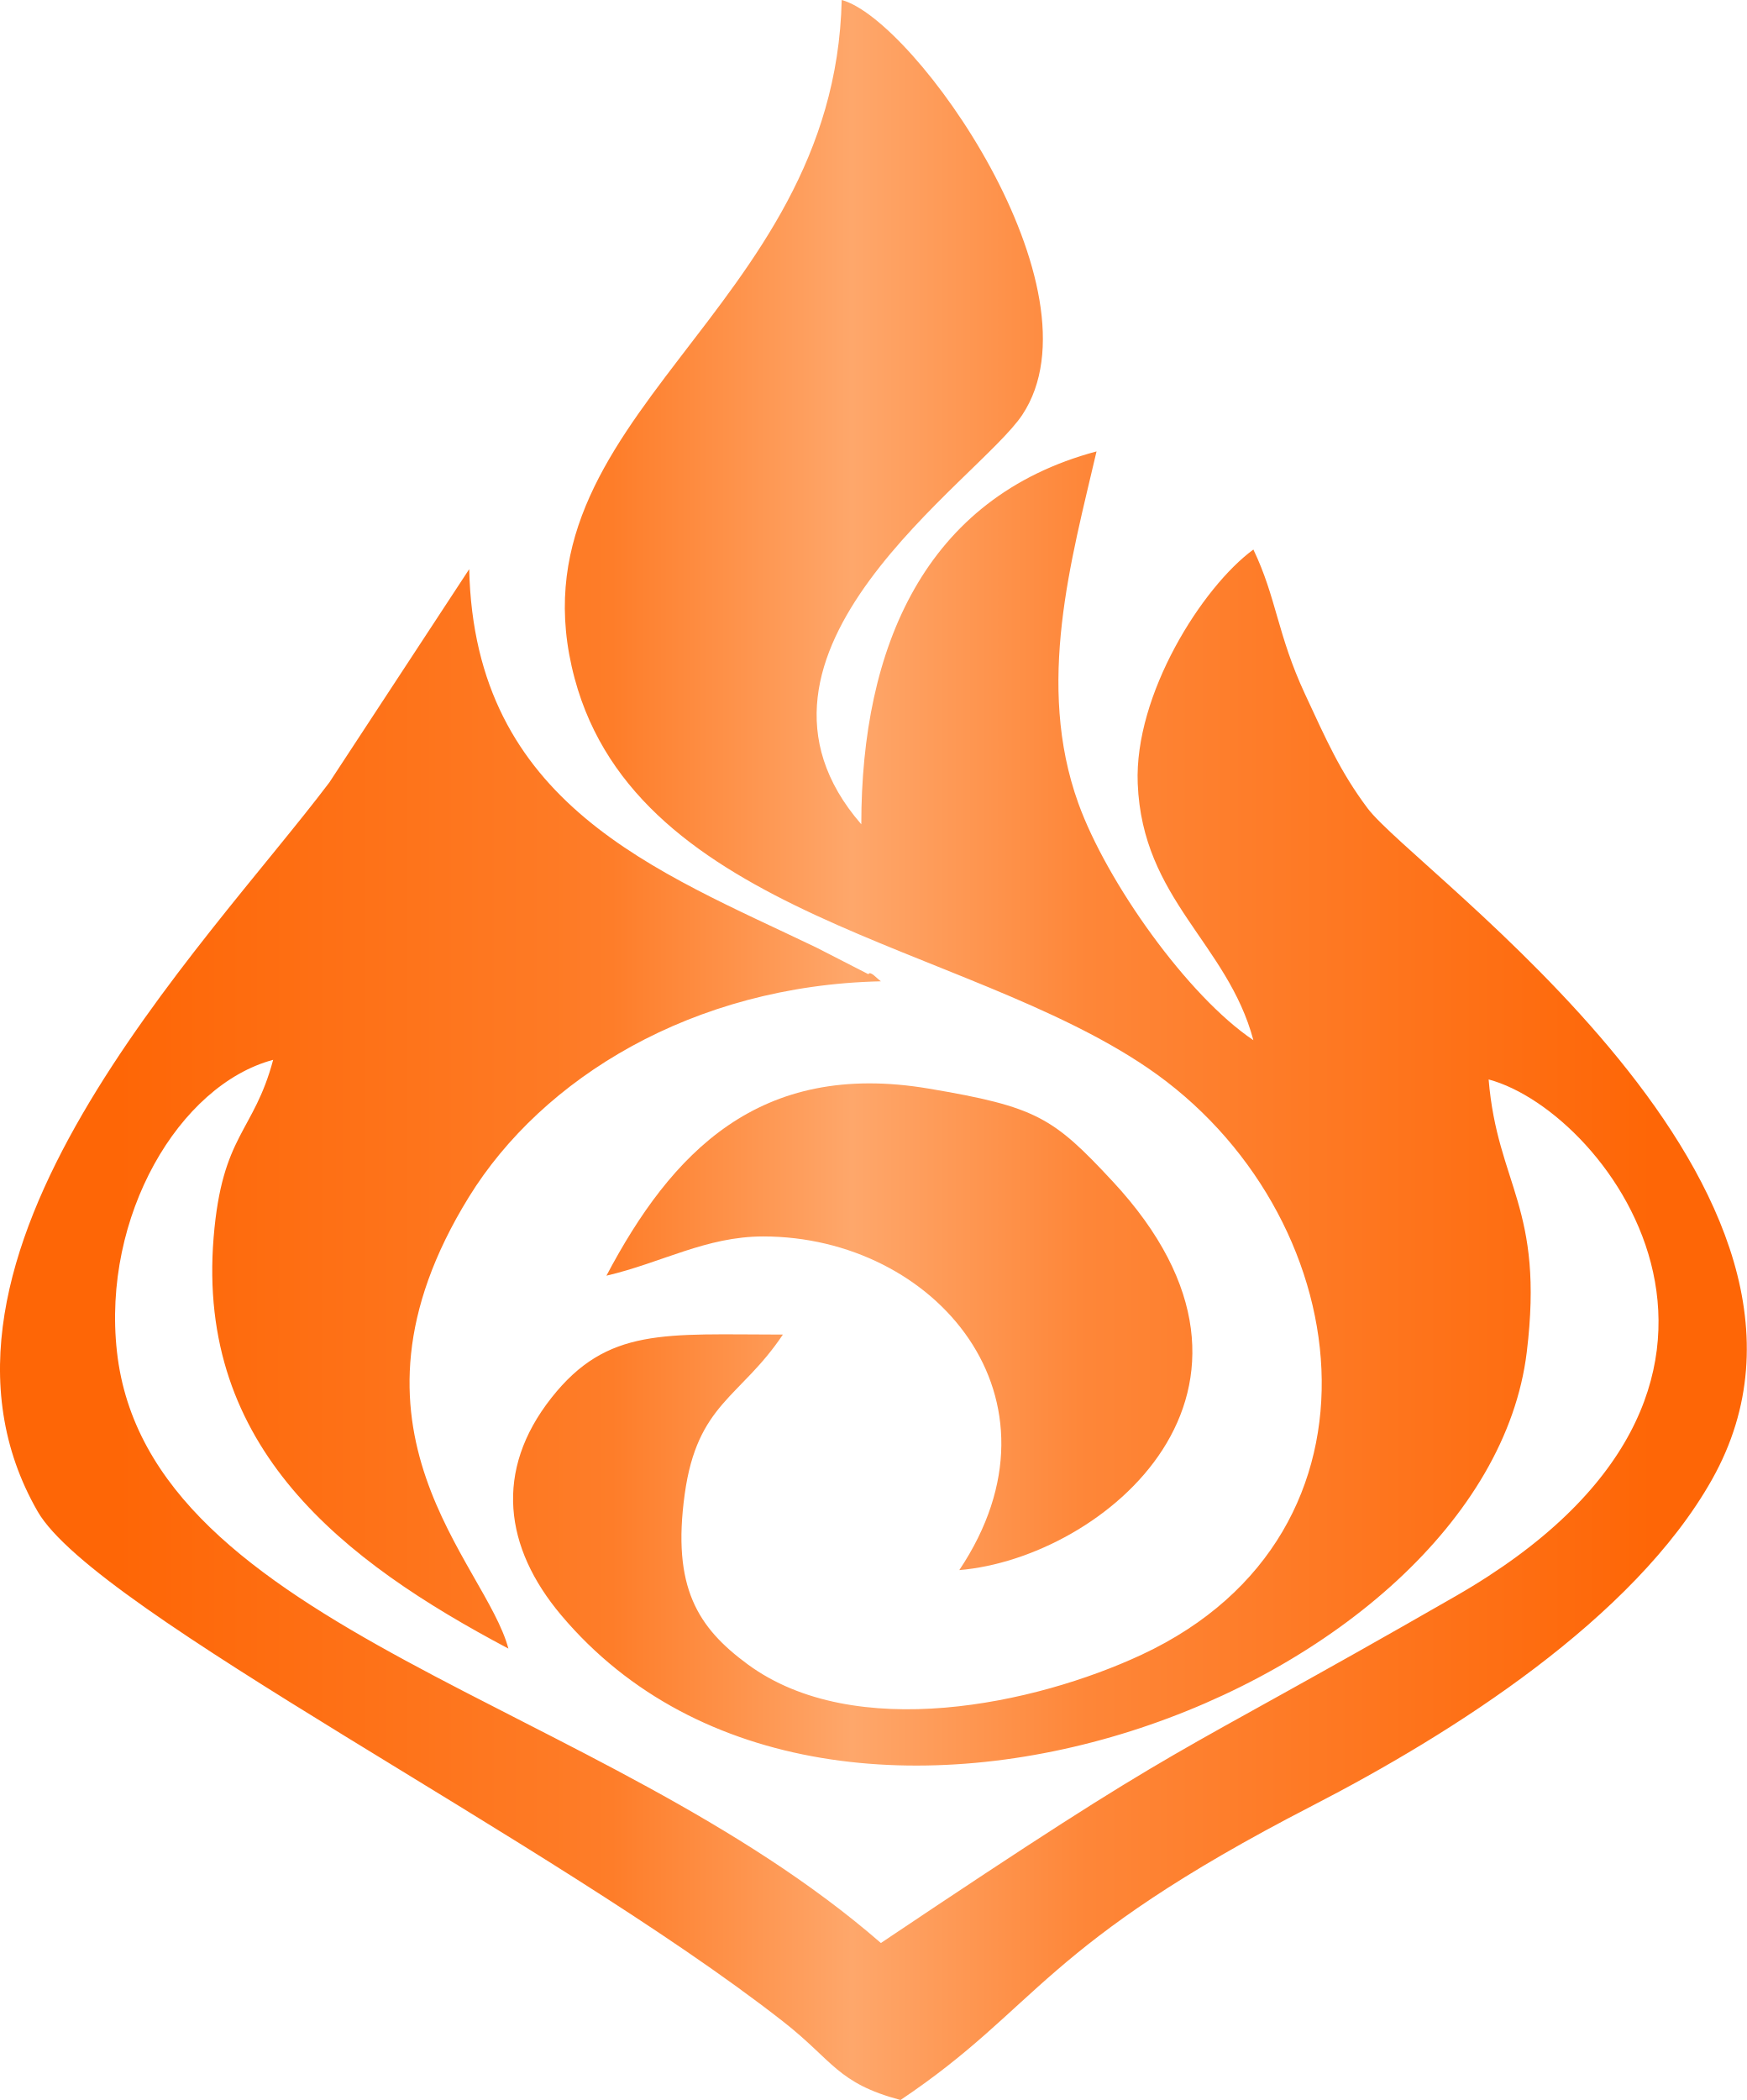
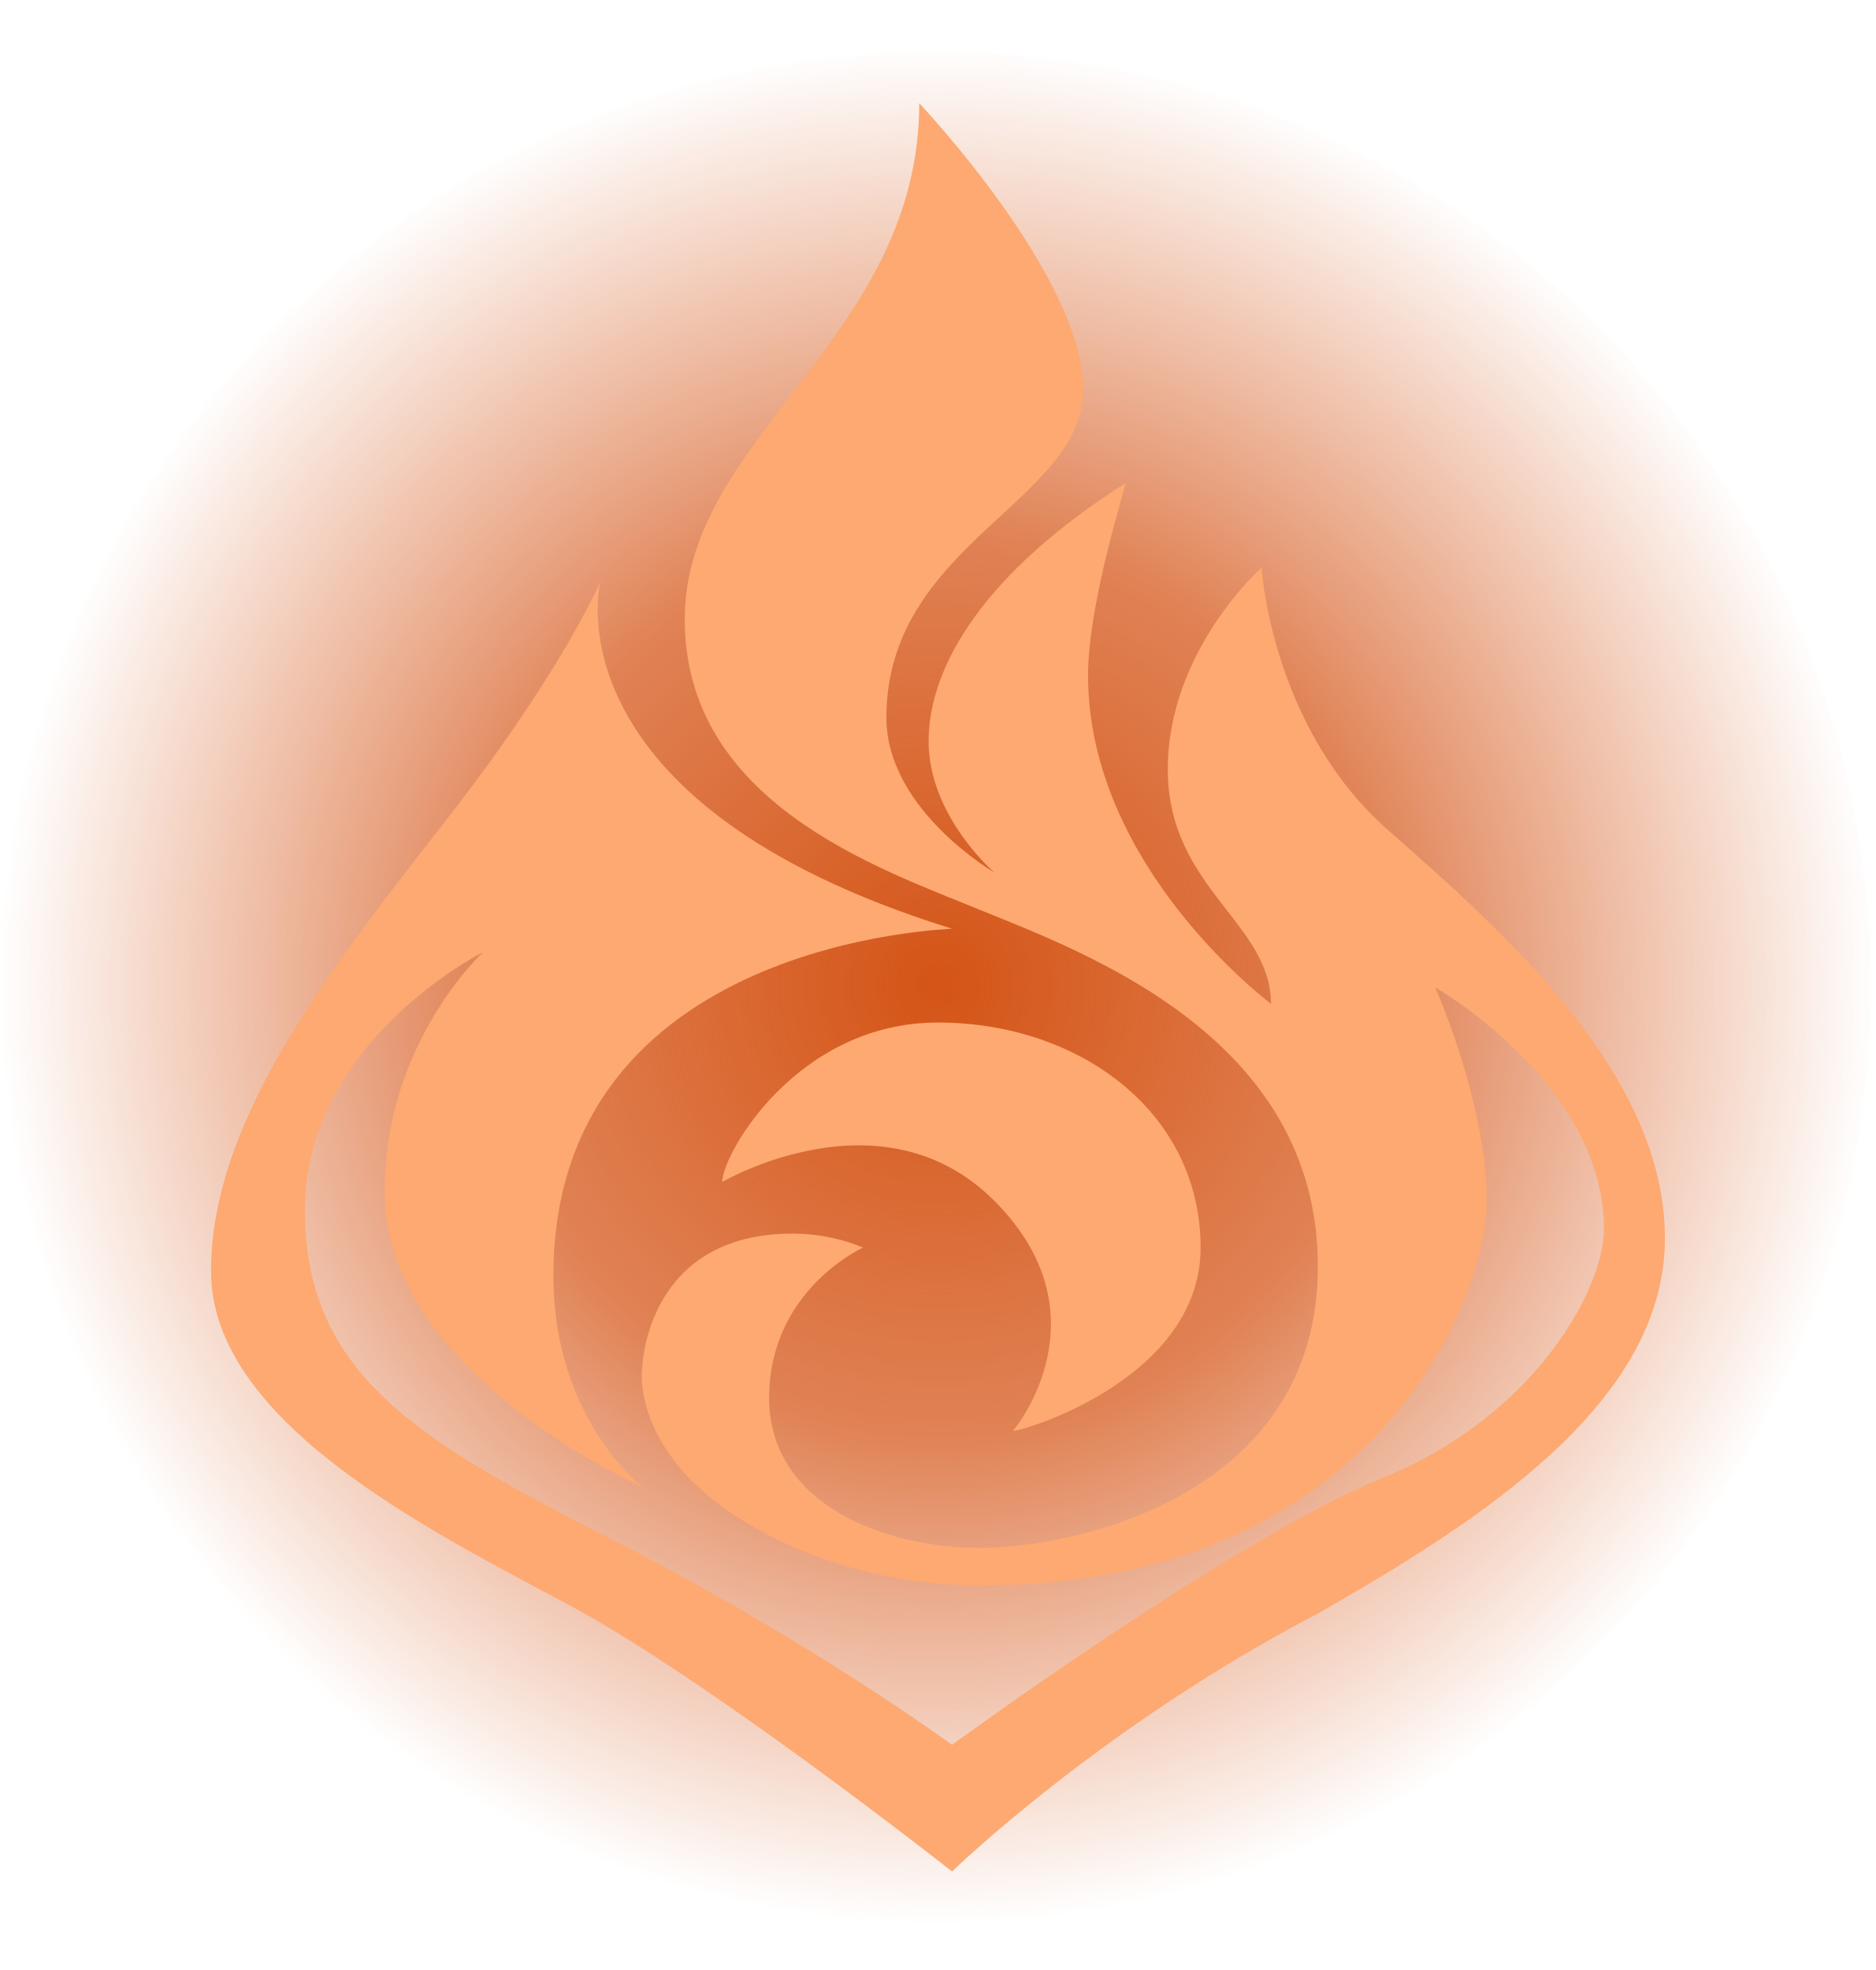
- <svg xmlns="http://www.w3.org/2000/svg" xmlns:xlink="http://www.w3.org/1999/xlink" xml:space="preserve" width="100%" height="100%" version="1.1" style="shape-rendering:geometricPrecision; text-rendering:geometricPrecision; image-rendering:optimizeQuality; fill-rule:evenodd; clip-rule:evenodd" viewBox="0 0 1101126 1323604">
+ <svg xmlns="http://www.w3.org/2000/svg" width="100%" height="100%" viewBox="0 0 400 420" version="1.1" xml:space="preserve" style="fill-rule:evenodd;clip-rule:evenodd;stroke-linejoin:round;stroke-miterlimit:2;">
+   <g transform="matrix(1,0,0,1,0,11)">
+     <circle cx="199.5" cy="199.5" r="199.5" style="fill:url(#_Radial1);" />
+   </g>
+   <path d="M196,22C196,22 231,59 231,83C231,107 189,116 189,153C189,172.638 212,186 212,186C212,186 198,174 198,158C198,142 210,122 240,103C240.207,103.207 232,128.445 232,144C232,184.962 271,214 271,214C271,196.725 249,189.293 249,164C249,138.707 269,121 269,121C269,121 271,155 296,177C321,199 355,229 355,264C355,299 316,324 281,344C234.697,368.135 203,399 203,399C203,399 151,358 121,342C91,326 45,303 45,271C45,239 70,207 95,175C120,143 128,124 128,124C128,124 116,171 203,198C203.138,198.138 118,200 118,272C118,302.646 137,317 137,317C137,317 82,293 82,254C82,222.237 103,203 103,203C103,203 65,222 65,258C65,294 91,308 132,329C173,350 203,372 203,372C203,372 263,328 295,315C327,302 342,275 342,262C342,231.08 306,210.5 306,210.5C306,210.5 317,235 317,256C317,277 293,338 209,338C179.256,338 155,325 145,313C135,301 137,291 137,291C137,291 138,263 169,263C177.724,263 184,266 184,266C184,266 164,275 164,298C164,321 189,330 209,330C229,330 281,319 281,270C281,221 231,203 209,194C187,185 146,171 146,132C146,93 196,72 196,22Z" style="fill:rgb(253,169,113);" />
+   <path d="M154,252C154,252 188,232 212,256C236,280 217,304 216,305C215,306 256,295 256,266C256,237 230,218 200,218C170,218 154,246 154,252Z" style="fill:rgb(253,169,113);" />
  <defs>
-     <style type="text/css">
-    
-     .fil0 {fill:url(#id0)}
-     .fil1 {fill:url(#id1)}
-    
-   </style>
-     <linearGradient id="id0" gradientUnits="userSpaceOnUse" x1="73720" y1="851971" x2="1043128" y2="851967">
-       <stop offset="0" style="stop-opacity:1; stop-color:#FE6606" />
-       <stop offset="0.322" style="stop-opacity:1; stop-color:#FE7D29" />
-       <stop offset="0.478" style="stop-opacity:1; stop-color:#FEA76B" />
-       <stop offset="0.631" style="stop-opacity:1; stop-color:#FE8638" />
-       <stop offset="1" style="stop-opacity:1; stop-color:#FE6606" />
-     </linearGradient>
-     <linearGradient id="id1" gradientUnits="userSpaceOnUse" xlink:href="#id0" x1="73720" y1="851971" x2="1043128" y2="851967">
-   </linearGradient>
+     <radialGradient id="_Radial1" cx="0" cy="0" r="1" gradientUnits="userSpaceOnUse" gradientTransform="matrix(200,0,0,200,200,199)">
+       <stop offset="0" style="stop-color:rgb(212,84,22);stop-opacity:1" />
+       <stop offset="0.48" style="stop-color:rgb(213,84,22);stop-opacity:0.73" />
+       <stop offset="1" style="stop-color:rgb(214,85,22);stop-opacity:0" />
+     </radialGradient>
  </defs>
-   <g id="Layer_x0020_1">
-     <g id="_1369329252880">
-       <path class="fil0" d="M938351 680354l0 0zm-753810 -24737l-12361 12369 12361 -12369zm0 0l0 0zm358372 -136070l0 0zm395446 160815c76705,20504 206708,194993 -20716,325625 -192570,110616 -160649,83440 -362369,218660 -176275,-153371 -462002,-196976 -481554,-372676 -9505,-85376 39191,-168131 98468,-183978 -12306,46122 -32172,46657 -37523,111899 -10897,132843 81560,203978 185811,259196 -14564,-54604 -115707,-137588 -24879,-284672 46193,-74801 140916,-133260 259676,-135912 -2478,-1723 -6656,-6861 -7876,-4477l-32692 -16759c-100380,-48262 -215631,-90041 -218935,-238534l-88153 134417c-78177,103606 -275388,300267 -183891,459492 36460,63455 323588,207062 469822,321424 31795,24863 34100,38844 74093,49537 88019,-58994 87657,-96895 259581,-185480 88342,-45524 202507,-117776 251926,-205544 102866,-182672 -187093,-383023 -217126,-423197 -17357,-23218 -26035,-43188 -39395,-71898 -17475,-37562 -17955,-60670 -32550,-91119 -32440,23793 -75132,91505 -72905,147462 2911,73243 56595,100624 72905,161790 -41291,-27680 -92394,-99499 -110349,-149343 -26987,-74927 -4406,-153473 11487,-221760 -108256,28939 -148288,123536 -148288,235033 -93661,-107863 74014,-216724 101466,-258047 52440,-78940 -67681,-249164 -113819,-261501 -4406,198046 -212735,262280 -168328,427658 40221,149783 245128,166487 361047,245332 132584,90183 161090,293036 -3548,369907 -67209,31378 -181027,55713 -248480,6074 -31370,-23085 -47767,-48428 -39655,-107194 7923,-57381 35107,-60576 61898,-100616 -74298,0 -110577,-4910 -145896,39851 -36295,46004 -29725,94416 6129,136998 171767,203962 582815,46248 608669,-165763 11157,-91489 -18490,-105124 -24037,-171892l-14 7z" />
-       <path class="fil1" d="M382264 804055c34777,-8112 62795,-24737 98862,-24737 108162,0 196110,101867 123575,210288 90348,-7530 219281,-113323 96572,-245112 -37491,-40261 -47861,-46885 -115856,-58365 -106997,-18065 -162278,40599 -203152,117926l-1 0z" />
-     </g>
-   </g>
</svg>
